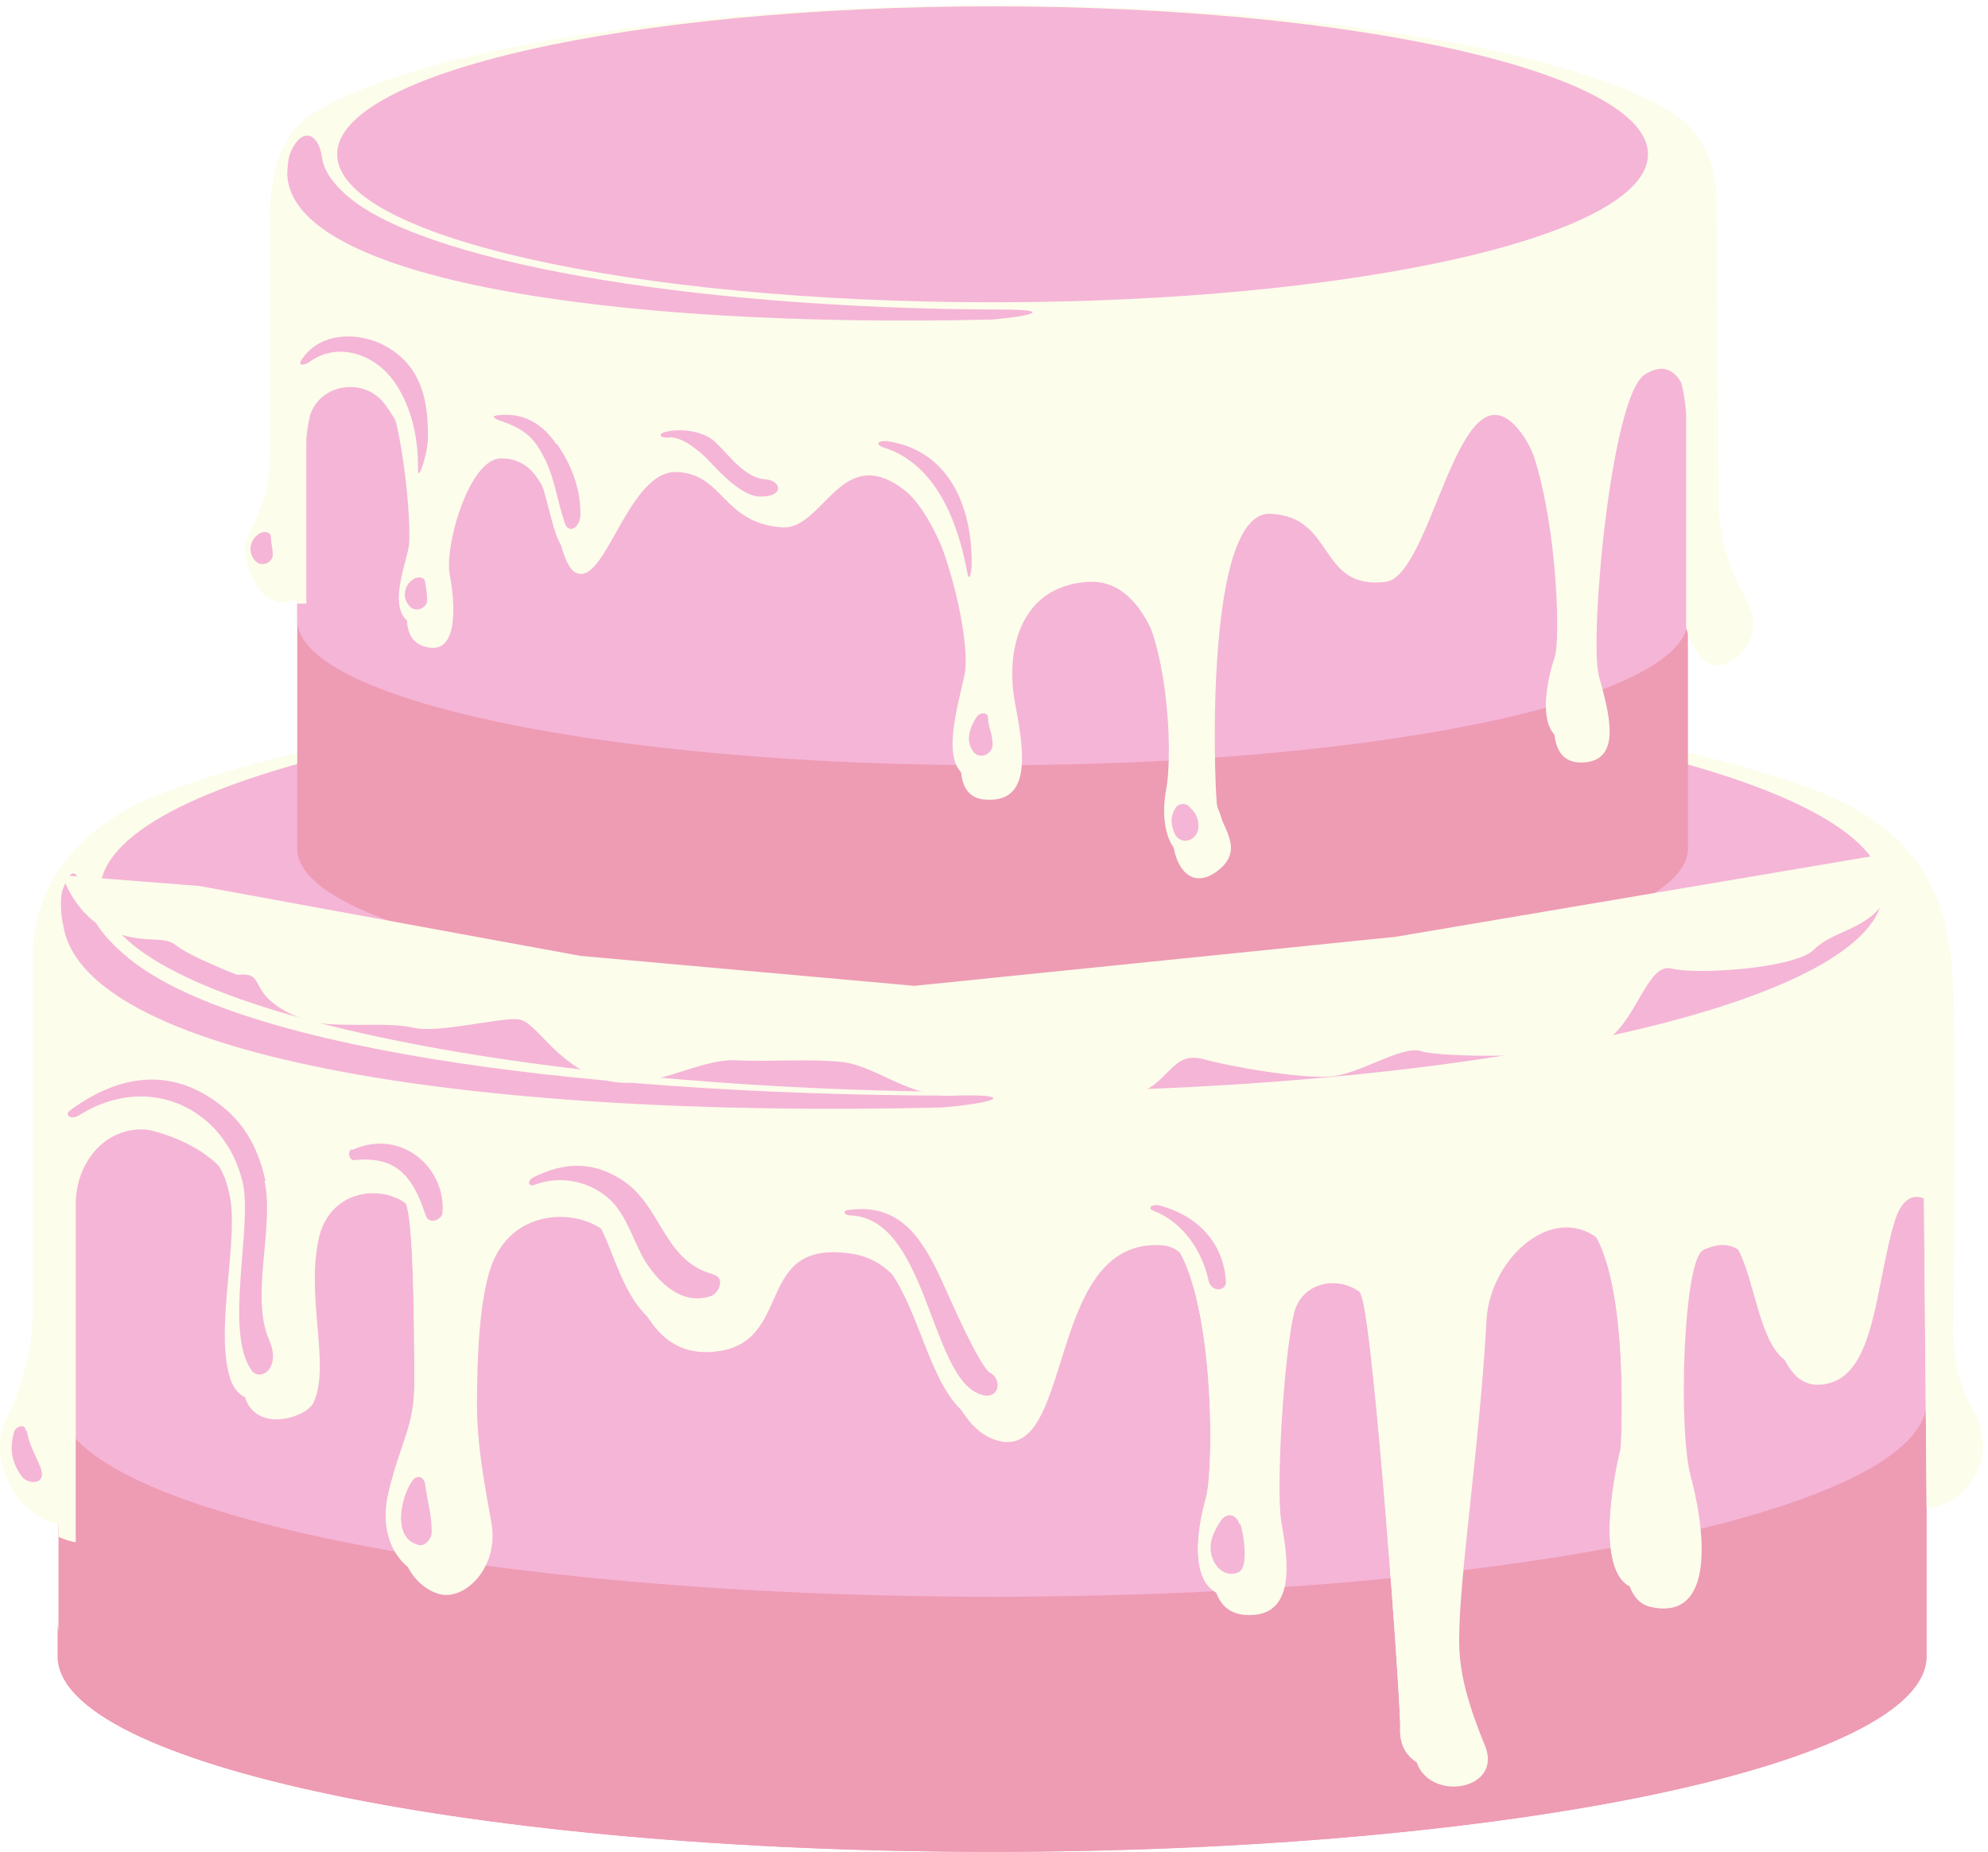
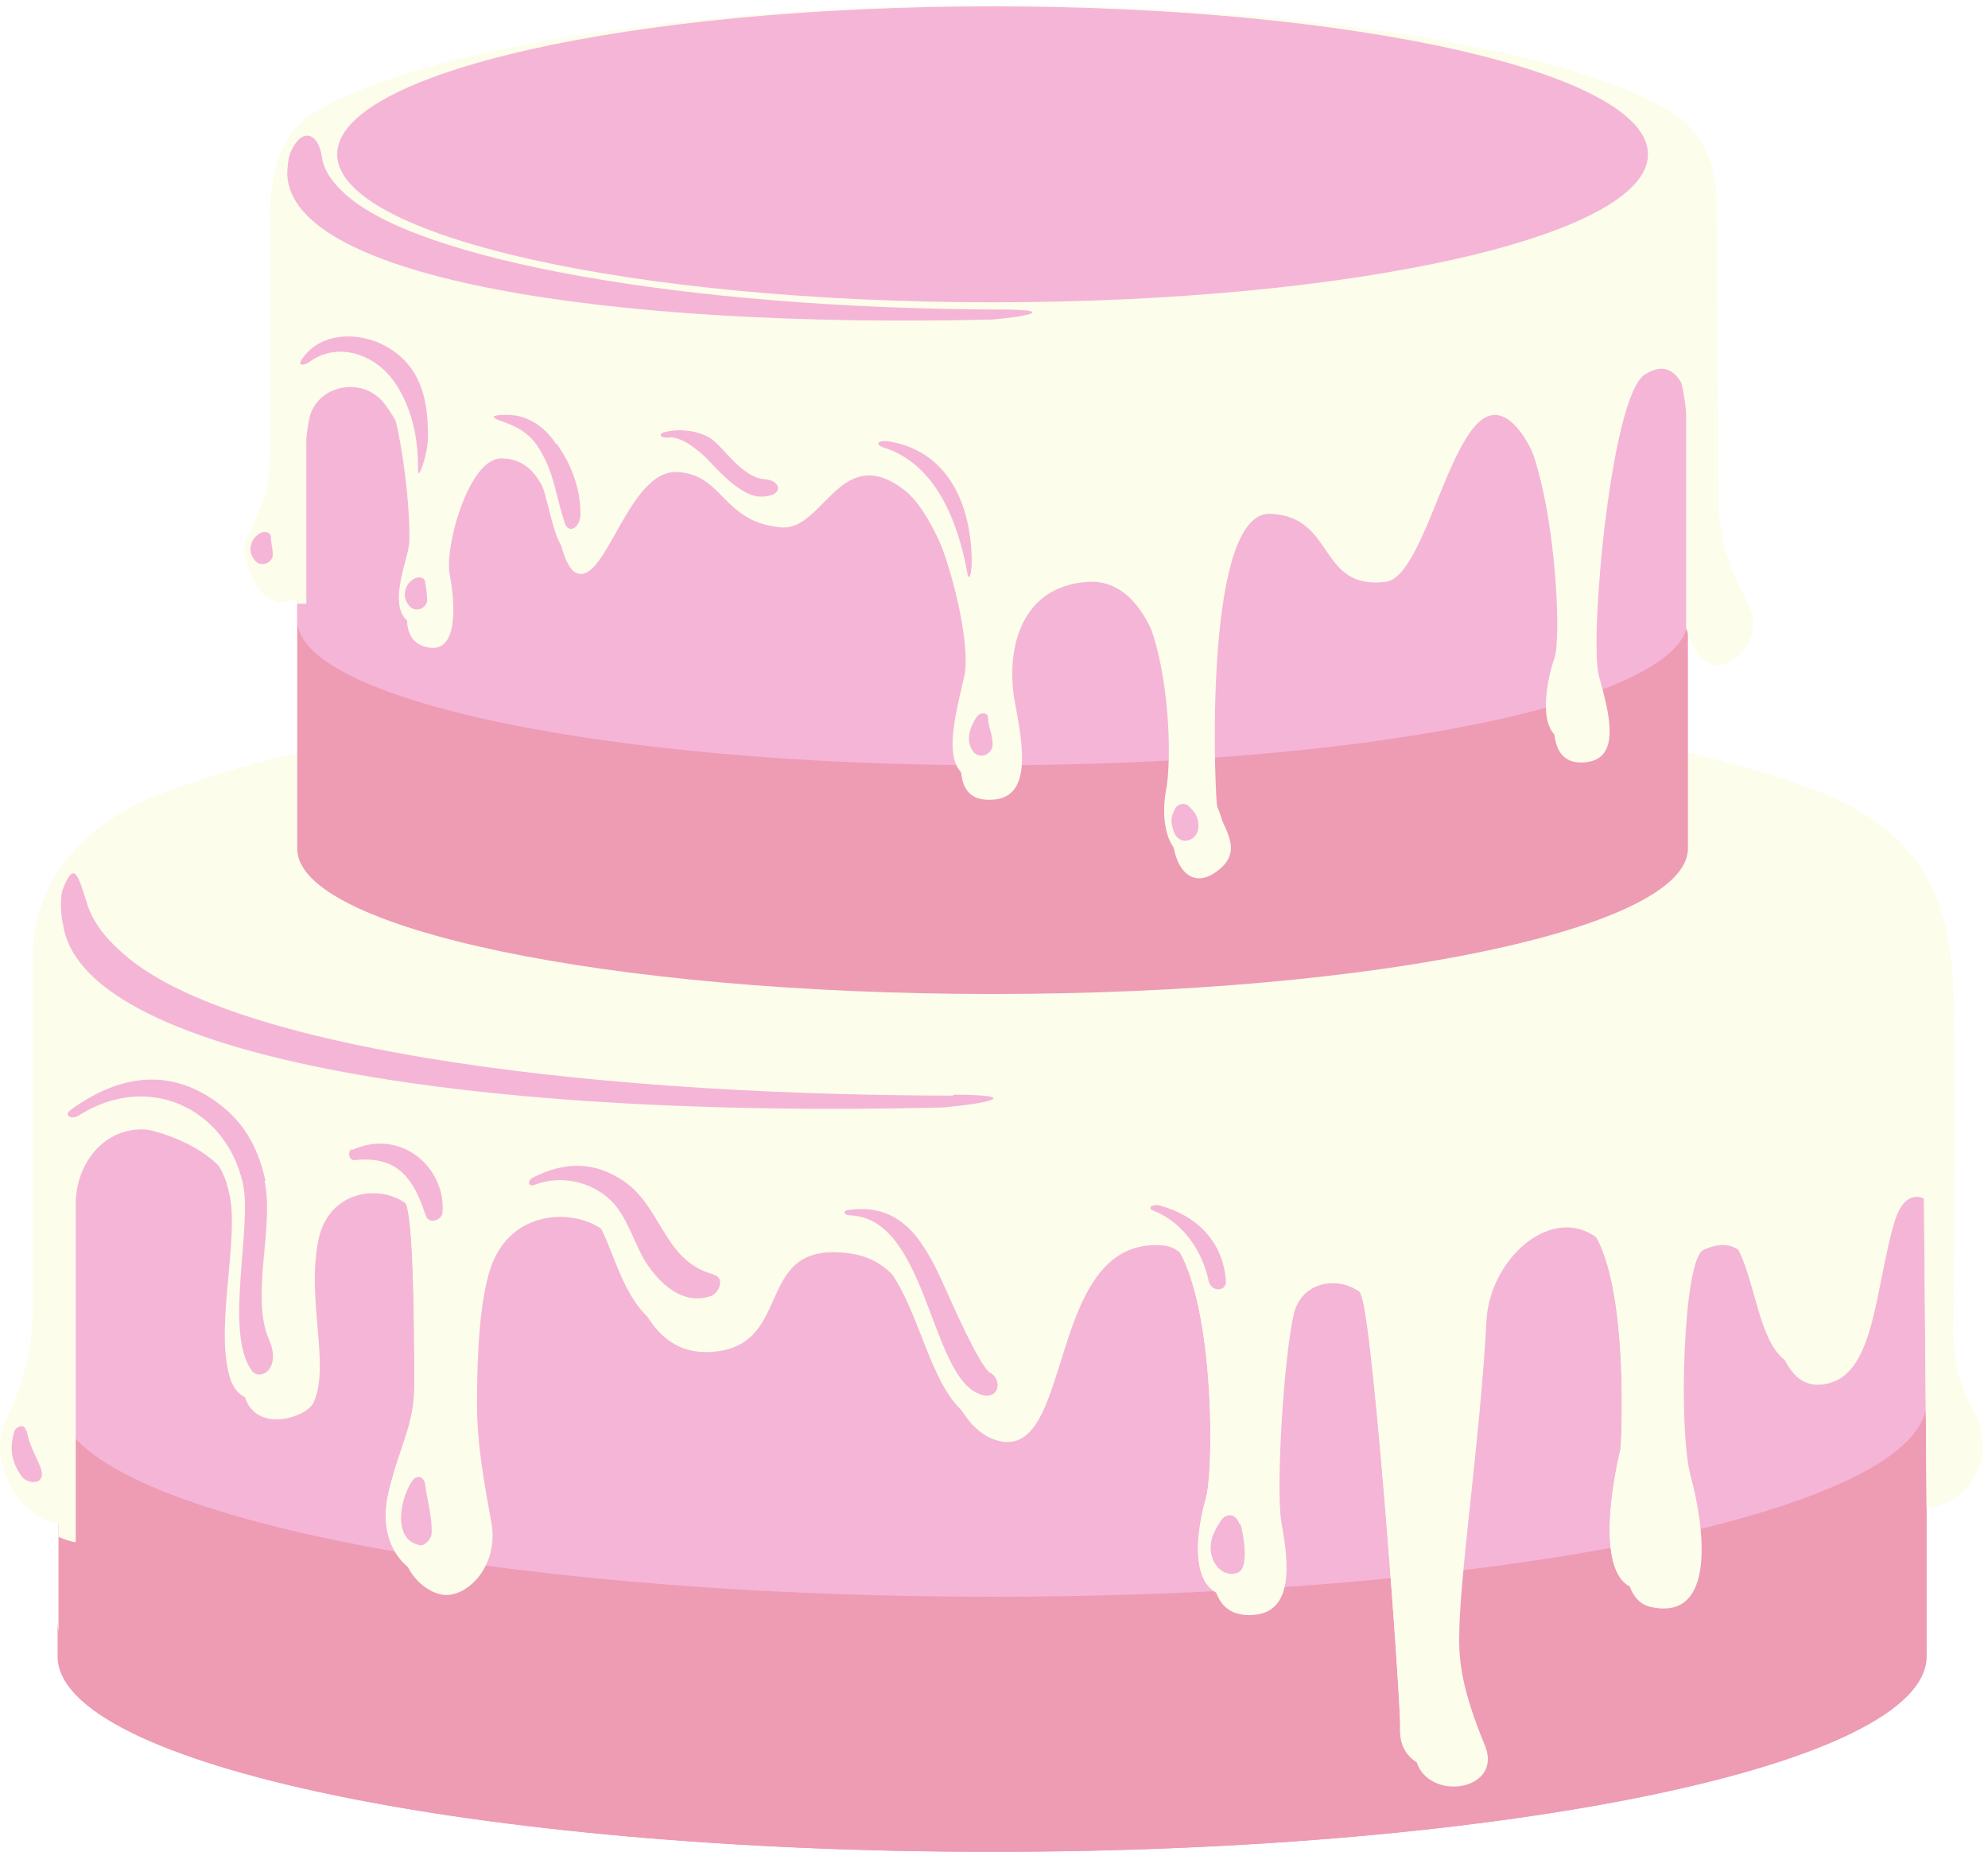
<svg xmlns="http://www.w3.org/2000/svg" width="219" height="204" viewBox="0 0 219 204" fill="none">
  <path d="M6.444 146.4V182.5C6.544 194.4 52.544 204 109.344 204C166.144 204 212.144 194.4 212.244 182.5V146.4H6.444Z" fill="#EE9BB4" />
  <path d="M109.244 200.2C52.544 200.2 6.444 190.6 6.344 178.7V182.5C6.444 194.4 52.444 204 109.244 204C166.044 204 212.044 194.4 212.144 182.5V178.7C212.044 190.6 166.044 200.2 109.244 200.2Z" fill="#EE9BB4" />
  <path d="M6.444 118.3V154.4C6.544 166.3 52.544 175.9 109.344 175.9C166.144 175.9 212.144 166.3 212.244 154.4V118.3H6.444Z" fill="#F5B5D7" />
  <path d="M6.444 102.6V130.5C6.544 142.4 52.544 152 109.344 152C166.144 152 212.144 142.4 212.244 130.5V102.6H6.444Z" fill="#F5B5D7" />
  <path d="M217.544 155.7C215.944 152.9 215.144 149.8 215.144 146.6C215.144 146.6 215.544 122.5 215.144 108.8C214.844 100.8 212.944 92.2 200.344 87.2C181.944 80.2 148.044 75.5 109.344 75.5C70.644 75.5 33.944 80.6 16.144 88.1C5.044 93.1 3.644 101.6 3.644 105C3.644 117 3.644 144.1 3.644 144.1C3.644 148.3 2.644 152.4 0.744 156.2C-0.256 158.2 -0.056 160 0.244 161.2C1.844 167.6 6.744 167.9 6.744 167.9V130.6C6.744 127.1 8.744 123.7 12.044 122.7C13.044 122.4 14.244 122.3 15.344 122.6C20.044 123.9 24.844 126.8 25.444 132.5C26.044 138.1 23.644 146.9 25.444 152.1C26.844 155.9 32.244 154.1 32.944 152.5C34.844 148.4 32.044 140.9 33.544 134.3C35.144 127.7 43.544 128.4 44.844 133C45.544 135.8 45.644 145.4 45.644 152.6C45.644 157.1 44.144 159 42.844 164.3C41.344 170.4 45.044 173.5 47.344 173.7C49.944 173.9 53.344 170.5 52.544 165.8C51.744 161.4 50.944 157.1 50.944 152.6C50.944 147.4 51.244 141.2 52.444 137.7C54.644 131.1 61.844 131.1 64.944 133.6C68.044 136.1 68.244 147.8 77.144 146.9C86.044 146 81.244 134.5 92.144 136.1C102.144 137.5 100.744 155.3 108.744 156.8C116.744 158.2 113.744 134.1 126.544 135.2C133.744 135.8 133.944 161.2 132.844 165.1C131.744 169 130.644 176.4 136.544 175.9C141.344 175.5 140.144 169.1 139.544 165.6C138.944 161.7 139.844 147.3 140.944 142.7C142.044 138.1 148.644 138.3 150.044 143C151.444 147.7 154.344 188 154.244 190.4C153.944 196.8 164.344 195.8 161.944 190.2C159.644 184.6 159.144 181.5 159.144 178.6C159.144 171.6 161.444 156.8 162.144 143.6C162.444 136.9 168.944 130.9 173.944 134.1C179.844 137.9 178.544 159.6 178.544 159.6C178.544 159.6 174.944 173.7 180.144 175C187.744 176.8 186.044 165.7 184.644 160.6C183.244 155.4 183.844 136.7 186.044 135.7C195.144 131.5 191.244 153.1 200.144 150.2C204.944 148.7 205.044 139.5 207.044 132.7C208.644 127.4 211.944 130.5 211.944 132.1L212.244 166.1C212.244 166.1 216.444 166.1 218.144 161.3C218.544 160.2 218.644 157.6 217.544 155.7Z" fill="#FCFDEB" />
  <path d="M6.444 119.5V169.3C7.544 169.8 8.344 169.9 8.344 169.9V132.6C8.344 129.1 10.344 125.7 13.644 124.7C14.644 124.4 15.844 124.3 16.944 124.6C21.644 125.9 26.444 128.8 27.044 134.5C27.644 140.1 25.144 148.9 27.044 154.1C28.444 157.9 33.844 156.1 34.544 154.5C36.444 150.4 33.644 142.9 35.144 136.3C36.744 129.7 45.144 130.4 46.444 135C47.244 137.8 47.244 147.4 47.244 154.6C47.244 159.1 45.744 161 44.444 166.3C42.944 172.4 46.644 175.5 48.944 175.7C51.544 175.9 54.944 172.5 54.144 167.8C53.344 163.4 52.544 159.1 52.544 154.6C52.544 149.4 52.844 143.2 54.044 139.7C56.244 133.1 63.444 133.1 66.544 135.6C69.644 138.1 69.844 149.8 78.744 148.9C87.644 148 82.844 136.5 93.744 138.1C103.744 139.5 102.344 157.3 110.344 158.8C118.344 160.2 115.344 136.1 128.144 137.2C135.344 137.8 135.544 163.2 134.444 167.1C133.344 171 132.244 178.4 138.144 177.9C142.944 177.5 141.744 171.1 141.144 167.6C140.544 163.7 141.444 149.3 142.544 144.7C143.644 140.1 150.244 140.3 151.644 145C153.044 149.7 155.944 190 155.844 192.4C155.544 198.8 165.944 197.8 163.544 192.2C161.244 186.6 160.744 183.5 160.744 180.6C160.744 173.6 163.044 158.8 163.744 145.6C164.044 138.9 170.544 132.9 175.544 136.1C181.444 139.9 180.144 161.6 180.144 161.6C180.144 161.6 176.544 175.7 181.744 177C189.344 178.8 187.644 167.7 186.244 162.6C184.844 157.4 185.444 138.7 187.644 137.7C196.744 133.5 192.844 155.1 201.744 152.3C206.544 150.8 206.644 141.6 208.644 134.8C209.544 131.6 211.144 131.5 212.244 132.2V102.8H6.444V119.7V119.5Z" fill="#FCFDEB" />
  <path d="M66.644 158.5C66.644 156.7 65.144 155.2 63.344 155.2C61.544 155.2 60.044 156.7 60.044 158.5C60.044 160.3 61.544 161.8 63.344 161.8C65.144 161.8 66.644 160.3 66.644 158.5Z" fill="#F5B5D7" />
  <path d="M86.344 167C86.344 165.4 85.044 164.2 83.544 164.2C82.044 164.2 80.744 165.5 80.744 167C80.744 168.5 82.044 169.8 83.544 169.8C85.044 169.8 86.344 168.5 86.344 167Z" fill="#F5B5D7" />
  <path d="M115.044 167.5C117.64 167.5 119.744 165.396 119.744 162.8C119.744 160.204 117.64 158.1 115.044 158.1C112.449 158.1 110.344 160.204 110.344 162.8C110.344 165.396 112.449 167.5 115.044 167.5Z" fill="#F5B5D7" />
  <path d="M32.844 162.8C32.844 161.5 31.744 160.5 30.544 160.5C29.344 160.5 28.244 161.6 28.244 162.8C28.244 164 29.344 165.1 30.544 165.1C31.744 165.1 32.844 164 32.844 162.8Z" fill="#F5B5D7" />
  <path d="M58.744 189.5C58.744 188.5 57.944 187.6 56.844 187.6C55.744 187.6 54.944 188.4 54.944 189.5C54.944 190.6 55.744 191.4 56.844 191.4C57.944 191.4 58.744 190.6 58.744 189.5Z" fill="#EE9BB4" />
  <path d="M80.244 186.7C80.244 185.1 78.944 183.9 77.444 183.9C75.944 183.9 74.644 185.2 74.644 186.7C74.644 188.2 75.944 189.5 77.444 189.5C78.944 189.5 80.244 188.2 80.244 186.7Z" fill="#EE9BB4" />
  <path d="M106.144 197.5C106.144 195.9 104.844 194.7 103.344 194.7C101.844 194.7 100.544 196 100.544 197.5C100.544 199 101.844 200.3 103.344 200.3C104.844 200.3 106.144 199 106.144 197.5Z" fill="#EE9BB4" />
  <path d="M19.744 183.4C19.744 182.4 18.944 181.5 17.844 181.5C16.744 181.5 15.944 182.3 15.944 183.4C15.944 184.5 16.744 185.3 17.844 185.3C18.944 185.3 19.744 184.5 19.744 183.4Z" fill="#EE9BB4" />
  <path d="M145.544 187.6C145.544 186.3 144.444 185.3 143.244 185.3C142.044 185.3 140.944 186.4 140.944 187.6C140.944 188.8 142.044 189.9 143.244 189.9C144.444 189.9 145.544 188.8 145.544 187.6Z" fill="#EE9BB4" />
  <path d="M199.544 178.3C199.544 176.7 198.244 175.5 196.744 175.5C195.244 175.5 193.944 176.8 193.944 178.3C193.944 179.8 195.244 181.1 196.744 181.1C198.244 181.1 199.544 179.8 199.544 178.3Z" fill="#EE9BB4" />
  <path d="M189.844 189.5C189.844 188.3 188.944 187.4 187.744 187.4C186.544 187.4 185.644 188.3 185.644 189.5C185.644 190.7 186.544 191.6 187.744 191.6C188.944 191.6 189.844 190.7 189.844 189.5Z" fill="#EE9BB4" />
  <path d="M179.344 186.7C179.344 184.9 177.844 183.4 176.044 183.4C174.244 183.4 172.744 184.9 172.744 186.7C172.744 188.5 174.244 190 176.044 190C177.844 190 179.344 188.5 179.344 186.7Z" fill="#EE9BB4" />
  <path d="M217.544 155.7C215.944 152.9 215.144 149.8 215.144 146.6C215.144 146.6 215.544 122.5 215.144 108.8C214.844 100.8 212.944 92.2 200.344 87.2C181.944 80.2 148.044 75.5 109.344 75.5C70.644 75.5 33.944 80.6 16.144 88.1C5.044 93.1 3.644 101.6 3.644 105C3.644 117 3.644 144.1 3.644 144.1C3.644 148.3 2.644 152.4 0.744 156.2C-0.256 158.2 -0.056 160 0.244 161.2C1.844 167.6 6.744 167.9 6.744 167.9V130.6C6.744 127.1 8.744 123.7 12.044 122.7C13.044 122.4 23.244 120.1 25.444 132.4C26.444 138 23.644 146.8 25.444 152C26.844 155.8 32.244 154 32.944 152.4C34.844 148.3 32.044 140.8 33.544 134.2C35.144 127.6 43.544 128.3 44.844 132.9C45.544 135.7 45.644 145.3 45.644 152.5C45.644 157 44.144 158.9 42.844 164.2C41.344 170.3 45.044 173.4 47.344 173.6C49.944 173.8 53.344 170.4 52.544 165.7C51.744 161.3 50.944 157 50.944 152.5C50.944 147.3 51.244 141.1 52.444 137.6C54.644 131 61.844 131 64.944 133.5C68.044 136 68.244 147.7 77.144 146.8C86.044 145.9 81.244 134.4 92.144 136C102.144 137.4 100.744 155.2 108.744 156.7C116.744 158.1 113.744 134 126.544 135.1C133.744 135.7 133.944 161.1 132.844 165C131.744 168.9 130.644 176.3 136.544 175.8C141.344 175.4 140.144 169 139.544 165.5C138.944 161.6 139.844 147.2 140.944 142.6C142.044 138 148.644 138.2 150.044 142.9C151.444 147.6 154.344 187.9 154.244 190.3C153.944 196.7 164.344 195.7 161.944 190.1C159.644 184.5 159.144 181.4 159.144 178.5C159.144 171.5 161.444 156.7 162.144 143.5C162.444 136.8 168.944 130.8 173.944 134C179.844 137.8 178.544 159.5 178.544 159.5C178.544 159.5 174.944 173.6 180.144 174.9C187.744 176.7 186.044 165.6 184.644 160.5C183.244 155.3 183.844 136.6 186.044 135.6C195.144 131.4 191.244 153 200.144 150.1C204.944 148.6 205.044 139.4 207.044 132.6C208.644 127.3 211.944 130.4 211.944 132L212.244 166C212.244 166 216.444 166 218.144 161.2C218.544 160.1 218.644 157.5 217.544 155.6V155.7Z" fill="#FCFDEB" />
-   <path d="M207.444 98.1C207.444 110.4 163.444 120.3 109.244 120.3C55.044 120.3 11.044 110.4 11.044 98.1C11.044 85.8 55.044 75.9 109.244 75.9C163.444 75.9 207.444 85.8 207.444 98.1Z" fill="#F5B5D7" />
+   <path d="M207.444 98.1C207.444 110.4 163.444 120.3 109.244 120.3C55.044 120.3 11.044 110.4 11.044 98.1C11.044 85.8 55.044 75.9 109.244 75.9C163.444 75.9 207.444 85.8 207.444 98.1Z" fill="#FCFDEB" />
  <path d="M104.944 120.7C61.344 120.6 24.944 115 13.744 105.2C12.344 104 10.344 102.1 9.544 99.4C8.544 96.2 8.144 94.9 6.944 97.9C6.544 98.9 6.744 101.1 6.944 101.8C8.944 116.1 50.244 123.3 103.844 122C109.544 121.5 112.344 120.6 105.044 120.6L104.944 120.7Z" fill="#F5B5D7" />
  <path d="M2.844 157.6C2.744 156.7 1.644 157.2 1.544 157.8C1.044 159.6 1.244 161.1 2.444 162.7C3.044 163.5 5.244 163.7 4.444 161.6C3.944 160.4 3.144 159 2.944 157.6H2.844Z" fill="#F5B5D7" />
  <path d="M29.244 130.1C28.544 126.9 27.244 124.2 24.744 122.1C19.244 117.5 13.344 118.2 7.744 122.3C7.044 122.8 7.744 123.4 8.644 122.9C16.344 118 24.844 122.1 26.744 130.3C27.844 135.1 24.644 146.8 27.744 151C28.644 152.2 31.044 150.8 29.644 147.6C27.544 142.8 30.244 135.2 29.144 130.1H29.244Z" fill="#F5B5D7" />
  <path d="M46.844 163.7C46.844 162.8 46.044 162.3 45.444 163.1C44.144 164.9 43.144 169.5 46.144 170.2C46.744 170.4 47.444 169.6 47.544 169C47.644 167.2 47.044 165.2 46.844 163.6V163.7Z" fill="#F5B5D7" />
-   <path d="M78.644 140.4C72.844 138.9 72.944 132.4 68.044 129.7C65.144 128 62.144 128 58.744 129.7C58.044 130.1 58.144 130.8 58.944 130.5C61.844 129.4 65.144 130.2 67.244 132.2C69.044 133.9 69.844 136.9 71.044 138.9C72.644 141.4 75.144 143.8 78.244 142.8C79.244 142.5 79.944 140.7 78.544 140.4H78.644Z" fill="#F5B5D7" />
+   <path d="M78.644 140.4C72.844 138.9 72.945 132.4 68.044 129.7C65.144 128 62.145 128 58.745 129.7C58.044 130.1 58.145 130.8 58.944 130.5C61.844 129.4 65.144 130.2 67.245 132.2C69.044 133.9 69.844 136.9 71.044 138.9C72.644 141.4 75.144 143.8 78.245 142.8C79.245 142.5 79.945 140.7 78.544 140.4H78.644Z" fill="#F5B5D7" />
  <path d="M38.744 126.6C38.244 126.8 38.444 127.9 39.044 127.8C40.944 127.6 42.944 127.8 44.444 129.3C45.744 130.6 46.344 132.3 46.944 134C47.344 134.9 48.644 134.4 48.744 133.6C49.144 128.7 44.244 124.2 38.744 126.7V126.6Z" fill="#F5B5D7" />
  <path d="M109.144 151.3C107.944 150.6 104.944 143.7 104.344 142.4C103.544 140.6 102.644 138.6 101.444 136.9C99.444 134 96.844 132.8 93.444 133.3C92.744 133.4 92.944 133.9 93.844 133.9C101.844 134.4 102.444 150.4 107.344 153.3C109.944 154.8 110.644 152.1 109.044 151.2L109.144 151.3Z" fill="#F5B5D7" />
  <path d="M127.744 132.8C126.944 132.6 126.244 133.1 127.144 133.4C130.344 134.7 132.444 137.8 133.144 141.1C133.444 142.4 135.144 142.3 135.044 141.1C134.744 136.8 131.844 133.9 127.744 132.8Z" fill="#F5B5D7" />
  <path d="M136.544 167.9C136.144 166.7 135.044 166.6 134.444 167.6C133.644 168.8 133.044 170.1 133.544 171.6C133.944 172.8 135.144 173.8 136.444 173.2C137.644 172.6 136.944 168.8 136.644 167.9H136.544Z" fill="#F5B5D7" />
  <path d="M32.744 66.6V93.5C32.744 102.3 67.044 109.5 109.344 109.5C151.644 109.5 185.844 102.3 185.944 93.5V66.6H32.744Z" fill="#EE9BB4" />
  <path d="M32.744 41.4V68.3C32.744 77.1 67.044 84.3 109.344 84.3C151.644 84.3 185.844 77.1 185.944 68.3V41.4H32.744Z" fill="#F5B5D7" />
  <path d="M32.744 19.5V44.3C32.744 53.1 67.044 60.3 109.344 60.3C151.644 60.3 185.844 53.1 185.944 44.3V19.5H32.744Z" fill="#F5B5D7" />
-   <path d="M32.744 19.5V66.5H33.744V48.7C33.744 47.7 33.944 46.8 34.144 45.8C35.244 42.2 40.244 41.5 42.444 44.6C44.044 46.8 44.444 47.9 45.044 51.4C45.844 55.9 46.144 61.1 45.944 62.4C45.644 64.6 43.044 70.4 47.044 71.3C50.544 72.1 50.144 66.5 49.544 63.3C48.944 60.2 51.644 50.6 55.144 50.5C62.044 50.4 60.644 62.5 63.744 63.2C66.844 63.9 69.344 51.8 74.544 52C79.744 52.2 79.544 57.6 86.144 58.1C90.744 58.4 92.644 48.6 99.644 54C104.444 57.8 108.044 72.6 107.144 76.7C106.244 80.8 104.044 88 108.744 88.1C113.444 88.3 112.944 83.3 111.844 77.6C110.744 72 112.144 64.6 119.844 64.1C129.444 63.5 130.344 84.4 129.344 89.4C128.444 94.4 130.644 98.5 134.044 96C137.444 93.5 134.244 90.9 134.044 88.5C133.744 85.4 132.744 56.3 139.944 56.6C147.144 56.9 145.144 65 152.644 64.1C157.544 63.5 160.344 41.9 166.244 46.3C172.144 50.7 173.044 72.5 172.144 74.8C171.644 76.1 169.444 84 174.144 84C178.844 84 177.244 78.5 176.144 74.5C175.044 70.6 177.444 43.8 181.144 41.3C183.744 39.6 185.044 41.4 185.844 43.5V19.2H32.644L32.744 19.5Z" fill="#FCFDEB" />
+   <path d="M32.745 19.5V66.5H33.745V48.7C33.745 47.7 33.944 46.8 34.145 45.8C35.245 42.2 40.245 41.5 42.444 44.6C44.044 46.8 44.444 47.9 45.044 51.4C45.844 55.9 46.145 61.1 45.944 62.4C45.645 64.6 43.044 70.4 47.044 71.3C50.544 72.1 50.145 66.5 49.544 63.3C48.944 60.2 51.645 50.6 55.145 50.5C62.044 50.4 60.645 62.5 63.745 63.2C66.844 63.9 69.344 51.8 74.544 52C79.745 52.2 79.544 57.6 86.144 58.1C90.745 58.4 92.644 48.6 99.644 54C104.445 57.8 108.045 72.6 107.145 76.7C106.245 80.8 104.045 88 108.745 88.1C113.445 88.3 112.945 83.3 111.845 77.6C110.745 72 112.145 64.6 119.845 64.1C129.445 63.5 130.345 84.4 129.345 89.4C128.445 94.4 130.645 98.5 134.045 96C137.445 93.5 134.245 90.9 134.045 88.5C133.745 85.4 132.745 56.3 139.945 56.6C147.145 56.9 145.145 65 152.645 64.1C157.545 63.5 160.345 41.9 166.245 46.3C172.145 50.7 173.045 72.5 172.145 74.8C171.645 76.1 169.445 84 174.145 84C178.845 84 177.245 78.5 176.145 74.5C175.045 70.6 177.445 43.8 181.145 41.3C183.745 39.6 185.045 41.4 185.845 43.5V19.2H32.645L32.745 19.5Z" fill="#FCFDEB" />
  <path d="M94.344 72.6C94.344 70.3 92.444 68.4 90.144 68.4C87.844 68.4 85.944 70.3 85.944 72.6C85.944 74.9 87.844 76.8 90.144 76.8C92.444 76.8 94.344 74.9 94.344 72.6Z" fill="#F5B5D7" />
  <path d="M66.244 67.5C66.244 66.5 65.444 65.6 64.344 65.6C63.244 65.6 62.444 66.4 62.444 67.5C62.444 68.6 63.244 69.4 64.344 69.4C65.444 69.4 66.244 68.6 66.244 67.5Z" fill="#F5B5D7" />
  <path d="M74.644 76.4C74.644 75.4 73.844 74.5 72.744 74.5C71.644 74.5 70.844 75.3 70.844 76.4C70.844 77.5 71.644 78.3 72.744 78.3C73.844 78.3 74.644 77.5 74.644 76.4Z" fill="#F5B5D7" />
  <path d="M155.344 70.8C155.344 69.2 154.044 68 152.544 68C151.044 68 149.744 69.3 149.744 70.8C149.744 72.3 151.044 73.6 152.544 73.6C154.044 73.6 155.344 72.3 155.344 70.8Z" fill="#F5B5D7" />
-   <path d="M149.244 91C149.244 89.7 148.144 88.7 146.944 88.7C145.744 88.7 144.644 89.8 144.644 91C144.644 92.2 145.744 93.3 146.944 93.3C148.144 93.3 149.244 92.2 149.244 91Z" fill="#EE9BB4" />
+   <path d="M149.245 91C149.245 89.7 148.145 88.7 146.945 88.7C145.745 88.7 144.645 89.8 144.645 91C144.645 92.2 145.745 93.3 146.945 93.3C148.145 93.3 149.245 92.2 149.245 91Z" fill="#EE9BB4" />
  <path d="M170.844 96.1C170.844 94.8 169.744 93.8 168.544 93.8C167.344 93.8 166.244 94.9 166.244 96.1C166.244 97.3 167.344 98.4 168.544 98.4C169.744 98.4 170.844 97.3 170.844 96.1Z" fill="#EE9BB4" />
  <path d="M158.644 98.5C158.644 97.7 158.044 97.1 157.244 97.1C156.444 97.1 155.844 97.7 155.844 98.5C155.844 99.3 156.444 99.9 157.244 99.9C158.044 99.9 158.644 99.3 158.644 98.5Z" fill="#EE9BB4" />
-   <path d="M50.744 89.1C50.744 87.8 49.644 86.8 48.444 86.8C47.244 86.8 46.144 87.9 46.144 89.1C46.144 90.3 47.244 91.4 48.444 91.4C49.644 91.4 50.744 90.3 50.744 89.1Z" fill="#EE9BB4" />
+   <path d="M50.745 89.1C50.745 87.8 49.645 86.8 48.444 86.8C47.245 86.8 46.145 87.9 46.145 89.1C46.145 90.3 47.245 91.4 48.444 91.4C49.645 91.4 50.745 90.3 50.745 89.1Z" fill="#EE9BB4" />
  <path d="M61.044 97.5C61.044 96.7 60.444 96.1 59.644 96.1C58.844 96.1 58.244 96.7 58.244 97.5C58.244 98.3 58.844 98.9 59.644 98.9C60.444 98.9 61.044 98.3 61.044 97.5Z" fill="#EE9BB4" />
  <path d="M84.044 97.5C84.044 96.2 82.944 95.2 81.744 95.2C80.544 95.2 79.444 96.3 79.444 97.5C79.444 98.7 80.544 99.8 81.744 99.8C82.944 99.8 84.044 98.7 84.044 97.5Z" fill="#EE9BB4" />
  <path d="M192.944 67.6C192.844 67 192.344 66 191.744 64.9C190.144 61.8 189.344 58.5 189.344 55L189.144 30.9C189.144 30.9 189.144 26.8 189.144 25.4C189.044 21.6 189.744 16.2 184.244 12.4C173.044 5.5 143.844 0.6 109.444 0.6C75.044 0.6 44.844 5.7 34.144 12.7C29.844 15.8 29.744 21.6 29.744 24.8C29.744 26.7 29.744 30.9 29.744 30.9V50.5C29.744 53.2 28.944 55.8 27.744 58.1C27.244 59.2 26.844 60.2 26.944 60.9C28.544 68.5 32.844 65.9 32.844 65.9V46.4C32.844 45.4 33.044 44.4 33.244 43.5C34.344 39.9 39.344 39.2 41.544 42.3C43.144 44.5 43.544 45.6 44.144 49.1C44.944 53.6 45.244 58.8 45.044 60.1C44.744 62.3 42.144 68.1 46.144 69C49.644 69.8 49.244 64.1 48.644 61C48.044 57.9 50.744 48.3 54.244 48.2C61.144 48.1 59.744 60.2 62.844 60.9C65.944 61.6 68.444 49.5 73.644 49.7C78.844 49.9 78.644 55.3 85.244 55.8C89.844 56.1 91.744 46.3 98.744 51.7C103.544 55.5 107.144 70.3 106.244 74.4C105.344 78.5 103.144 85.7 107.844 85.8C112.544 86 112.044 81 110.944 75.3C109.844 69.7 111.244 62.3 118.944 61.8C128.544 61.2 129.444 82.1 128.444 87.1C127.544 92.1 129.744 96.2 133.144 93.7C136.544 91.2 133.344 88.6 133.144 86.2C132.844 83.1 131.844 54 139.044 54.3C146.244 54.6 144.244 62.7 151.744 61.8C156.644 61.2 159.444 39.6 165.344 44C171.244 48.4 172.144 70.2 171.244 72.5C170.744 73.8 168.544 81.7 173.244 81.7C177.944 81.7 176.344 76.2 175.244 72.2C174.144 68.3 176.544 41.5 180.244 39C185.244 35.7 185.744 45.6 185.744 45.6V69.1C185.744 69.1 187.044 74.8 190.544 72.9C192.144 72.1 193.644 70 192.944 67.3V67.6Z" fill="#FCFDEB" />
  <path d="M110.144 34.1C75.544 34 45.844 28.7 37.944 21.3C36.844 20.3 35.644 18.9 35.444 17.2C35.044 14.6 33.244 14 32.044 16.7C31.744 17.3 31.644 18.6 31.644 19.2C32.044 30.7 66.844 36.2 109.344 35.2C113.844 34.8 116.044 34.1 110.244 34.1H110.144Z" fill="#F5B5D7" />
  <path d="M46.844 64.2C46.844 63.5 45.944 63.5 45.544 63.8C44.444 64.5 44.244 66 45.244 66.9C45.944 67.5 47.144 66.9 47.044 66C47.044 65.4 46.944 64.8 46.844 64.2Z" fill="#F5B5D7" />
  <path d="M29.844 59.2C29.844 58.5 28.944 58.5 28.544 58.8C27.444 59.5 27.244 61 28.244 61.9C28.944 62.5 30.144 61.9 30.044 61C30.044 60.4 29.844 59.8 29.844 59.2Z" fill="#F5B5D7" />
  <path d="M42.944 38.4C39.944 36.5 35.344 36.4 33.244 39.6C32.744 40.3 33.444 40.3 34.044 39.9C37.144 37.6 41.144 39 43.244 41.8C45.044 44.2 46.144 47.7 46.044 51.9C46.044 53 47.144 50.1 47.144 48.1C47.144 44.3 46.544 40.7 42.944 38.4Z" fill="#F5B5D7" />
  <path d="M61.244 48.9C60.344 47.5 58.544 45.7 55.844 45.7C53.144 45.7 54.944 46.3 55.544 46.5C58.244 47.5 59.044 48.6 60.144 50.8C61.144 53 61.344 55 62.244 57.7C62.644 58.8 63.944 58.2 63.944 56.6C63.944 53.8 62.944 51.2 61.344 48.9H61.244Z" fill="#F5B5D7" />
  <path d="M84.244 52.8C81.644 52.6 79.644 49.1 78.144 48.2C76.744 47.4 74.744 47.2 73.244 47.6C72.444 47.8 72.744 48.3 73.644 48.2C75.044 48 77.044 49.7 77.844 50.5C78.744 51.4 81.444 54.6 83.644 54.7C86.444 54.8 86.144 52.9 84.244 52.8Z" fill="#F5B5D7" />
  <path d="M97.744 48.6C96.844 48.5 96.244 48.9 97.344 49.3C103.144 51.1 105.544 57.6 106.544 63C106.744 64.3 107.044 63.1 107.044 62C107.044 55.6 104.444 49.6 97.744 48.6Z" fill="#F5B5D7" />
  <path d="M108.844 79.1C108.844 78.4 107.944 78.5 107.644 78.9C106.844 80.1 106.344 81.5 107.144 82.7C107.844 83.8 109.444 83.1 109.344 81.9C109.344 80.9 108.844 80 108.844 79.1Z" fill="#F5B5D7" />
  <path d="M131.844 90C131.644 89.5 131.344 89.2 130.944 88.8C130.544 88.4 129.744 88.5 129.444 89.1C128.944 90 128.944 90.6 129.344 91.7C130.044 93.5 132.744 92.5 131.844 90Z" fill="#F5B5D7" />
-   <path d="M181.544 17C181.544 26 149.244 33.3 109.344 33.3C69.444 33.3 37.144 26 37.144 17C37.144 8 69.444 0.7 109.344 0.7C149.244 0.7 181.544 8 181.544 17Z" fill="#F5B5D7" />
-   <path d="M6.844 96.4C6.844 96.4 8.244 100.9 12.044 102.5C15.844 104.1 17.944 103 19.344 104.1C20.744 105.3 26.144 107.4 26.144 107.4C29.744 107 26.644 109.7 33.444 112.3C36.344 113.4 42.644 112.5 45.444 113.2C48.244 113.9 55.344 112 57.144 112.3C59.044 112.5 61.144 117.2 66.344 118.9C71.544 120.5 76.644 116.6 81.144 116.8C84.644 117 89.144 116.6 92.844 117C96.644 117.5 100.144 120.9 105.044 120.7C109.944 120.5 123.744 121.4 126.344 120C128.944 118.6 129.444 115.8 132.644 116.7C135.944 117.6 143.244 118.8 146.444 118.6C149.744 118.4 154.444 115.1 156.544 115.8C158.644 116.5 172.744 116.7 176.444 114.9C180.244 113 181.344 106 184.144 106.7C186.944 107.4 197.744 106.7 199.844 104.6C201.944 102.5 205.444 102.5 207.544 99.4C209.644 96.3 206.944 94.2 206.944 94.2L153.744 103.2L100.744 108.6L63.944 105.3L21.944 97.6L6.644 96.4H6.844Z" fill="#FCFDEB" />
+   <path d="M181.545 17C181.545 26 149.245 33.3 109.345 33.3C69.445 33.3 37.145 26 37.145 17C37.145 8 69.445 0.7 109.345 0.7C149.245 0.7 181.545 8 181.545 17Z" fill="#F5B5D7" />
  <path d="M98.244 80.6C98.244 80.6 98.144 80.6 98.044 80.5C98.044 80.5 98.144 80.5 98.244 80.6Z" fill="#FCFDEB" />
</svg>
